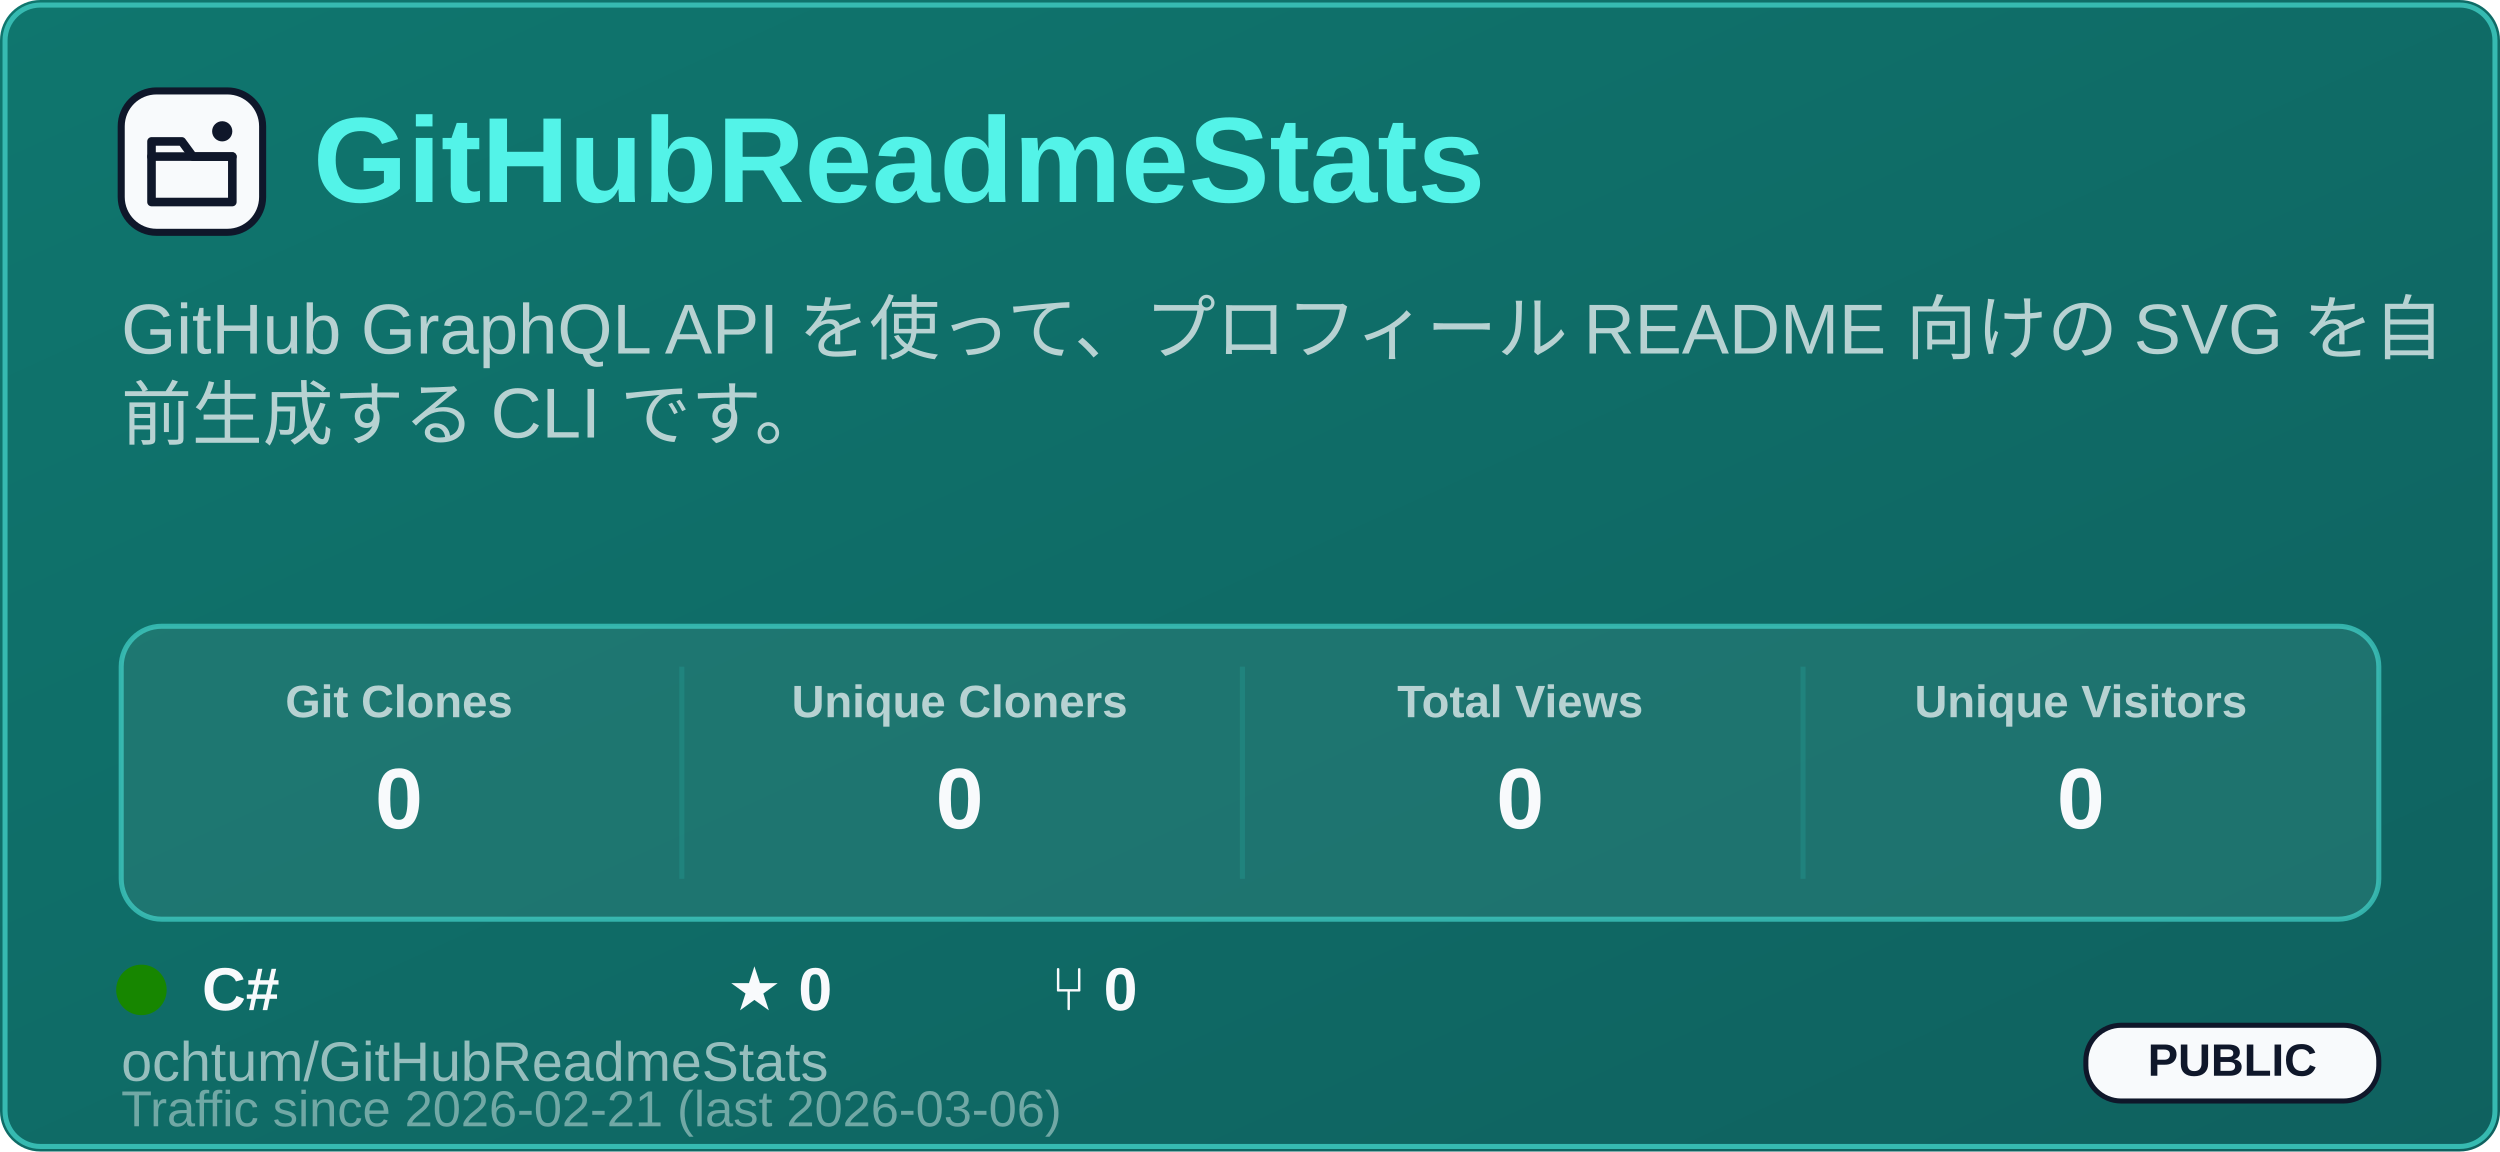
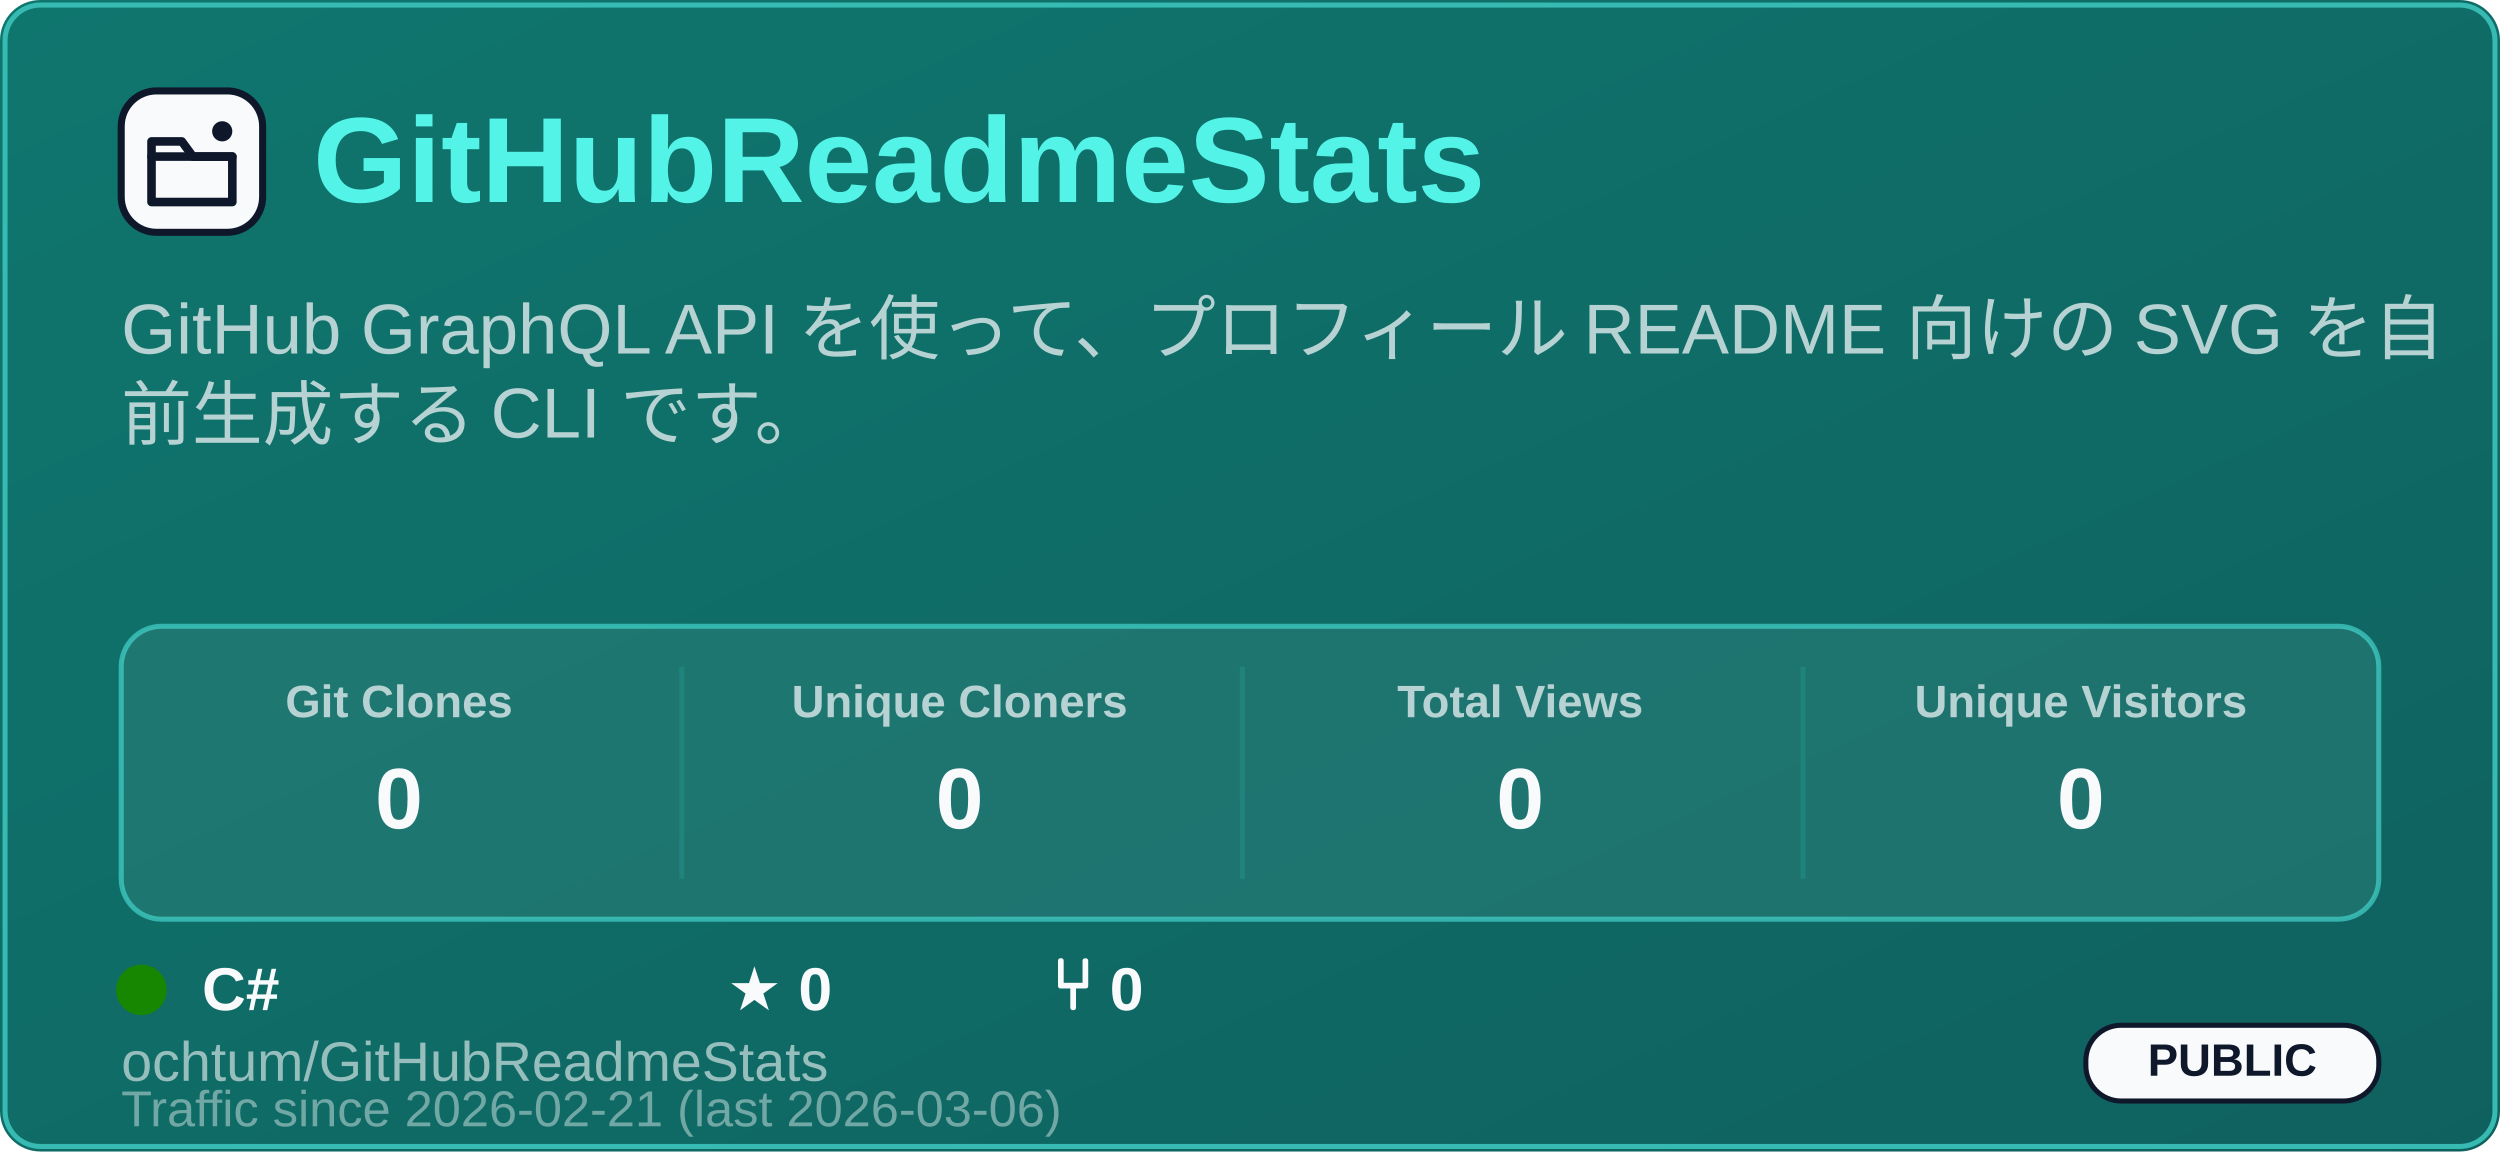
<svg xmlns="http://www.w3.org/2000/svg" width="495" height="228" viewBox="0 0 495 228" role="img" aria-label="Repository card for ochtum/GitHubReadmeStats">
  <defs>
    <linearGradient id="bg" x1="0" x2="1" y1="0" y2="1">
      <stop offset="0%" stop-color="#0F766E" />
      <stop offset="100%" stop-color="#0F615F" />
    </linearGradient>
    <style>
      .title { font: 700 24px 'Segoe UI', Arial, sans-serif; fill: #53F3E8; }
      .desc { font: 500 14px 'Segoe UI', Arial, sans-serif; fill: #B7D2D2; }
      .traffic-label { font: 600 9px 'Segoe UI', Arial, sans-serif; fill: #B7D2D2; }
      .traffic-value { font: 700 17px 'Segoe UI', Arial, sans-serif; fill: #F8FAFC; }
      .meta { font: 600 12px 'Segoe UI', Arial, sans-serif; fill: #F8FAFC; }
+       .fork-icon { font: 700 14px 'Segoe UI Symbol', 'Segoe UI', Arial, sans-serif; fill: #F8FAFC; }
      .sub { font: 500 11px 'Segoe UI', Arial, sans-serif; fill: #96BEBD; }
      .badge-text { font: 700 9px 'Segoe UI', Arial, sans-serif; text-anchor: middle; }
      .hint { font: 500 10px 'Segoe UI', Arial, sans-serif; fill: #71A8A5; }
      .traffic-panel { fill: #2B7D78; fill-opacity: 0.55; stroke: #47DBD1; stroke-opacity: 0.65; }
      .traffic-sep { stroke: #24968F; stroke-opacity: 0.45; }
      .icon-frame { fill: #F8FAFC; stroke: #0F172A; stroke-width: 1.4; }
      .icon-image-bg { fill: #287C76; }
      .icon-shape { fill: none; stroke: #0F172A; stroke-width: 1.7; stroke-linecap: round; stroke-linejoin: round; }
      .icon-dot { fill: #0F172A; }
    </style>
    <clipPath id="iconClip">
      <rect x="4" y="4" width="20" height="20" rx="4" />
    </clipPath>
  </defs>
  <rect x="0" y="0" width="495" height="228" rx="8" fill="url(#bg)" />
  <rect x="1" y="1" width="493" height="226" rx="7" fill="none" stroke="#36BAB1" />
  <g transform="translate(24 18)">
    <rect x="0" y="0" width="28" height="28" rx="7" class="icon-frame" />
    <path d="M6 10h6l2.2 3H22v9H6z" class="icon-shape" />
    <path d="M6 13h16" class="icon-shape" />
    <circle cx="20" cy="8" r="2" class="icon-dot" />
  </g>
  <text x="62" y="40" class="title">GitHubReadmeStats</text>
  <text x="24" y="70" class="desc">GitHub GraphQL API を使って、プロフィール README 向けの SVG を自</text>
  <text x="24" y="87" class="desc">前生成する CLI です。</text>
  <rect x="24" y="124" width="447" height="58" rx="8" class="traffic-panel" />
  <line x1="135" y1="132" x2="135" y2="174" class="traffic-sep" />
  <line x1="246" y1="132" x2="246" y2="174" class="traffic-sep" />
  <line x1="357" y1="132" x2="357" y2="174" class="traffic-sep" />
  <text x="79" y="142" class="traffic-label" text-anchor="middle">Git Clones</text>
  <text x="79" y="164" class="traffic-value" text-anchor="middle">0</text>
  <text x="190" y="142" class="traffic-label" text-anchor="middle">Unique Cloners</text>
  <text x="190" y="164" class="traffic-value" text-anchor="middle">0</text>
  <text x="301" y="142" class="traffic-label" text-anchor="middle">Total Views</text>
  <text x="301" y="164" class="traffic-value" text-anchor="middle">0</text>
  <text x="412" y="142" class="traffic-label" text-anchor="middle">Unique Visitors</text>
  <text x="412" y="164" class="traffic-value" text-anchor="middle">0</text>
  <text x="24" y="223" class="hint">Traffic since 2026-02-21 (last 2026-03-06)</text>
  <circle cx="28" cy="196" r="5" fill="#178600" />
  <text x="40" y="200" class="meta">C#</text>
  <text x="144" y="200" class="meta">★ 0</text>
-   <text x="208" y="200" class="meta">⑂ 0</text>
+   <text x="208" y="200" class="meta">
+     <tspan class="fork-icon">⑂</tspan> 0</text>
  <text x="24" y="214" class="sub">ochtum/GitHubReadmeStats</text>
  <rect x="413" y="203" width="58" height="15" rx="7" fill="#F8FAFC" stroke="#0F172A" />
  <text x="442" y="213" class="badge-text" fill="#0F172A">PUBLIC</text>
</svg>
